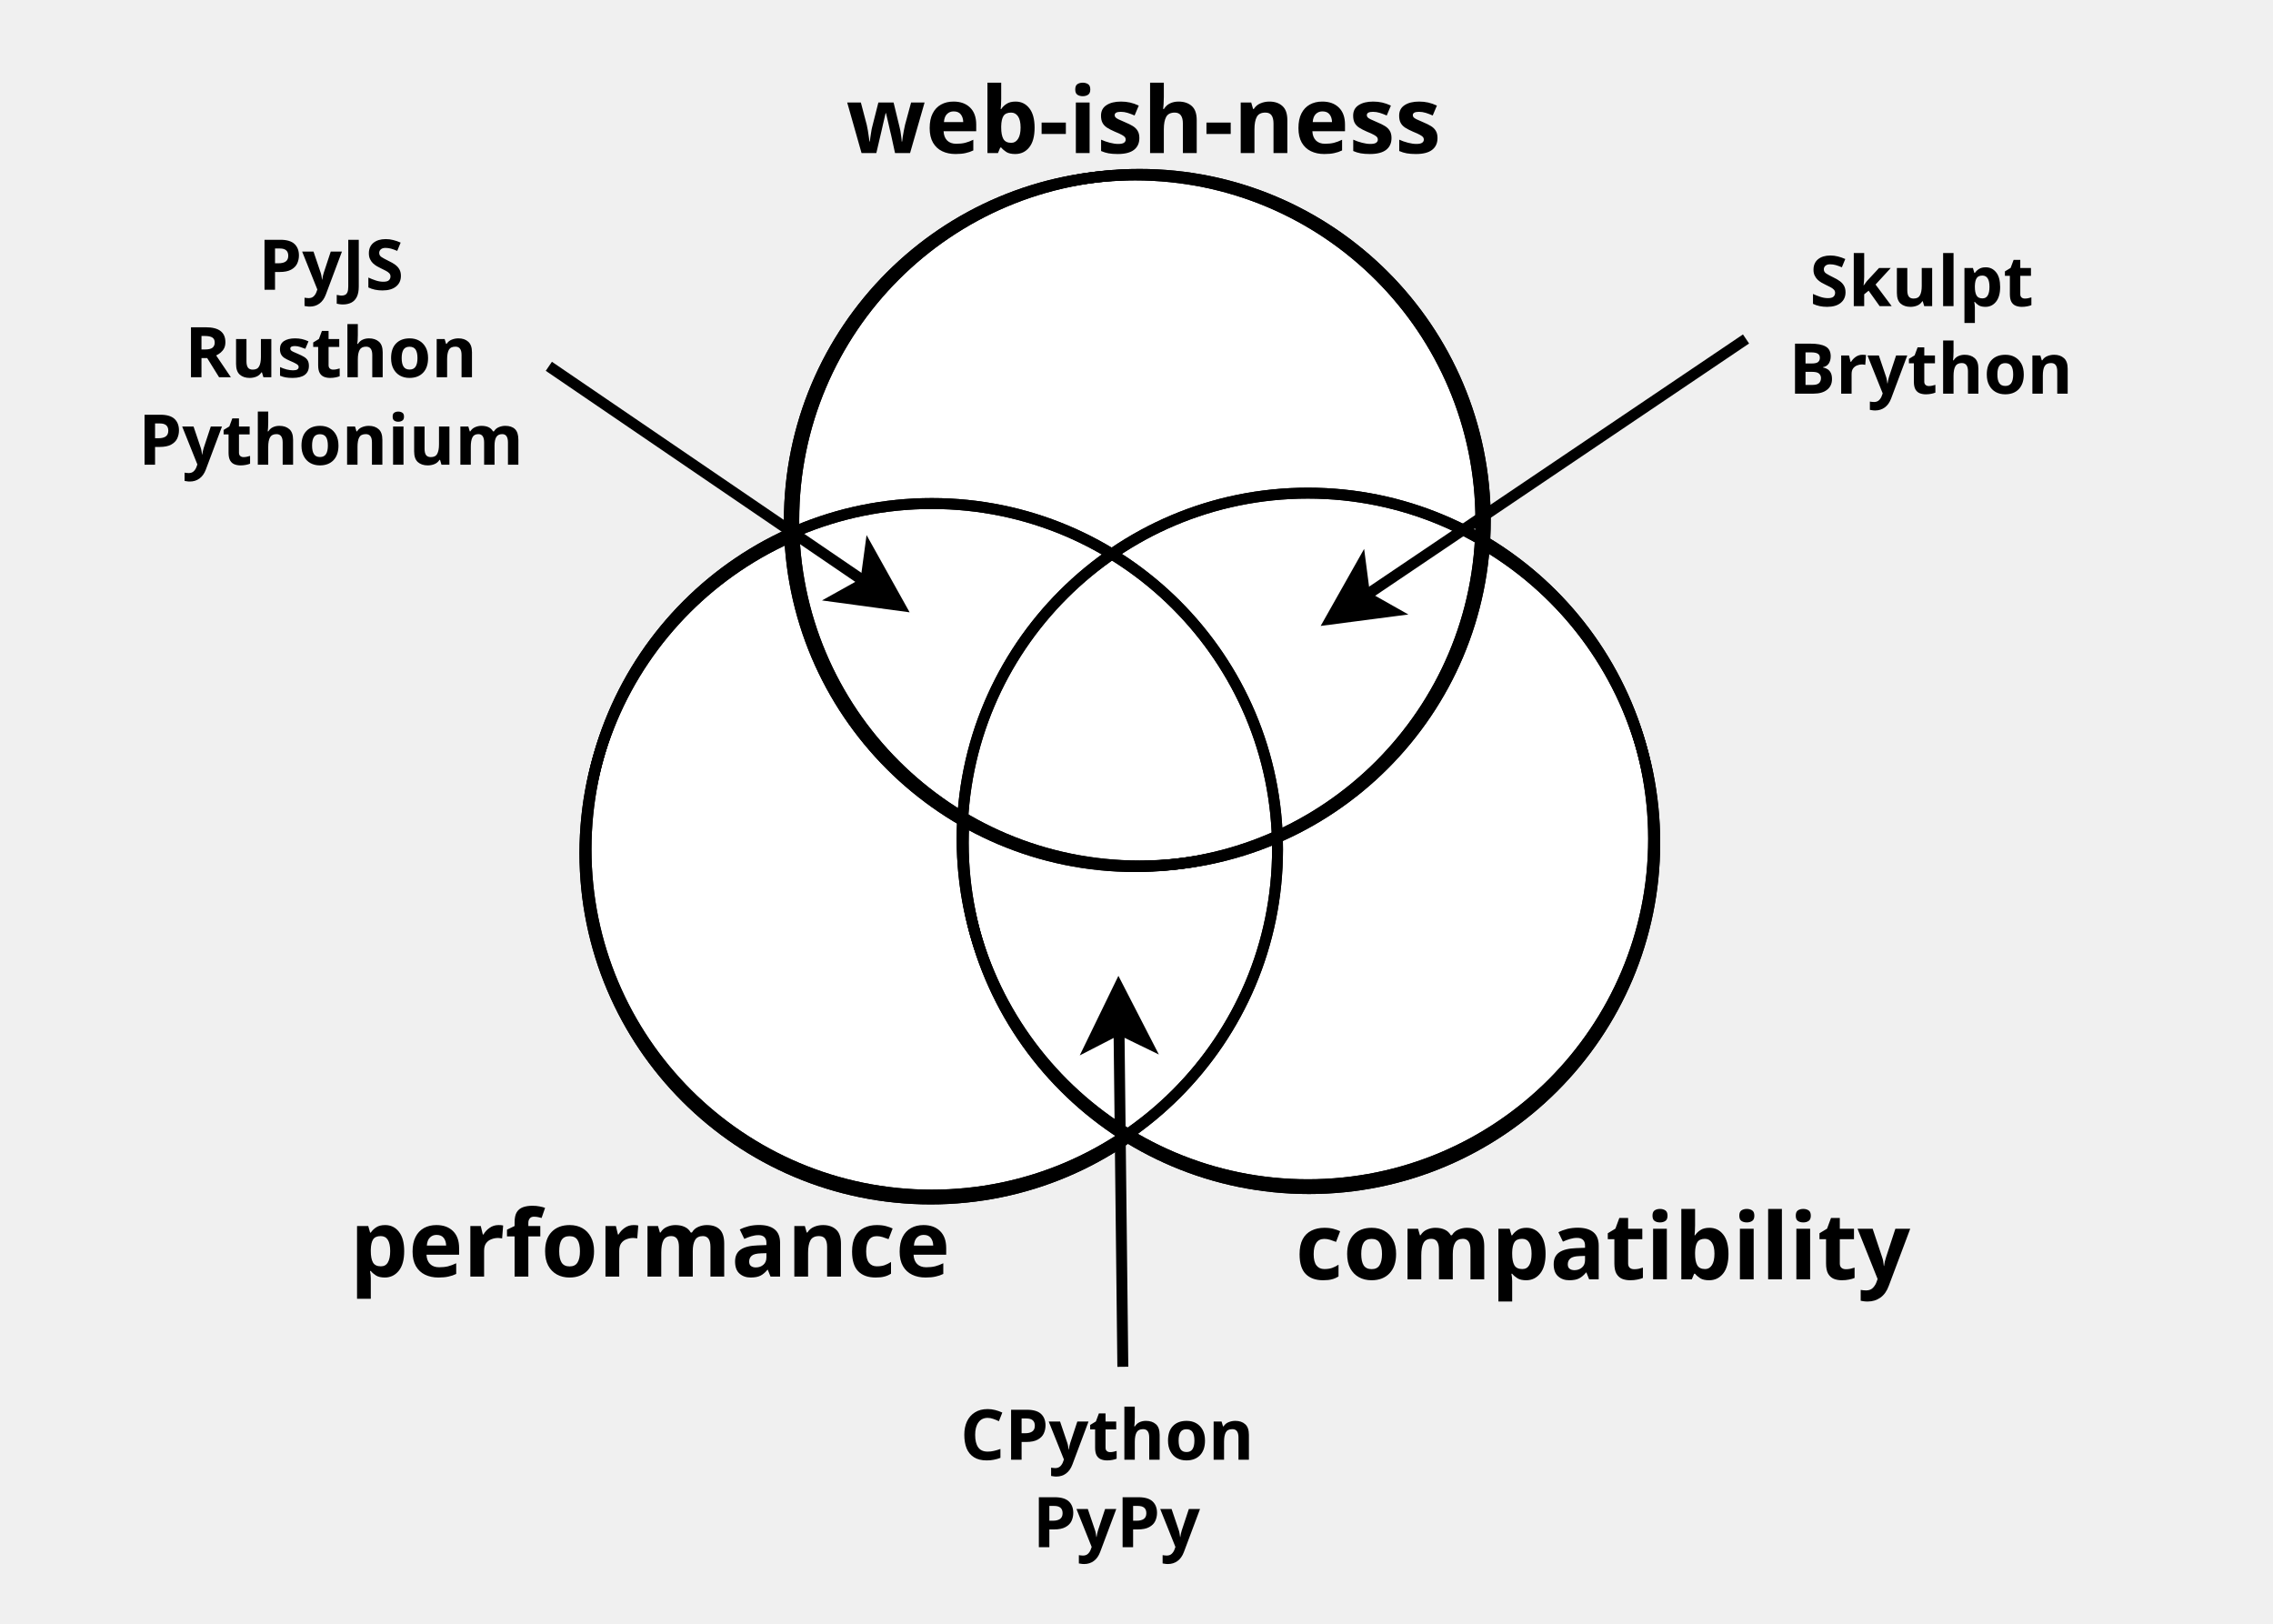
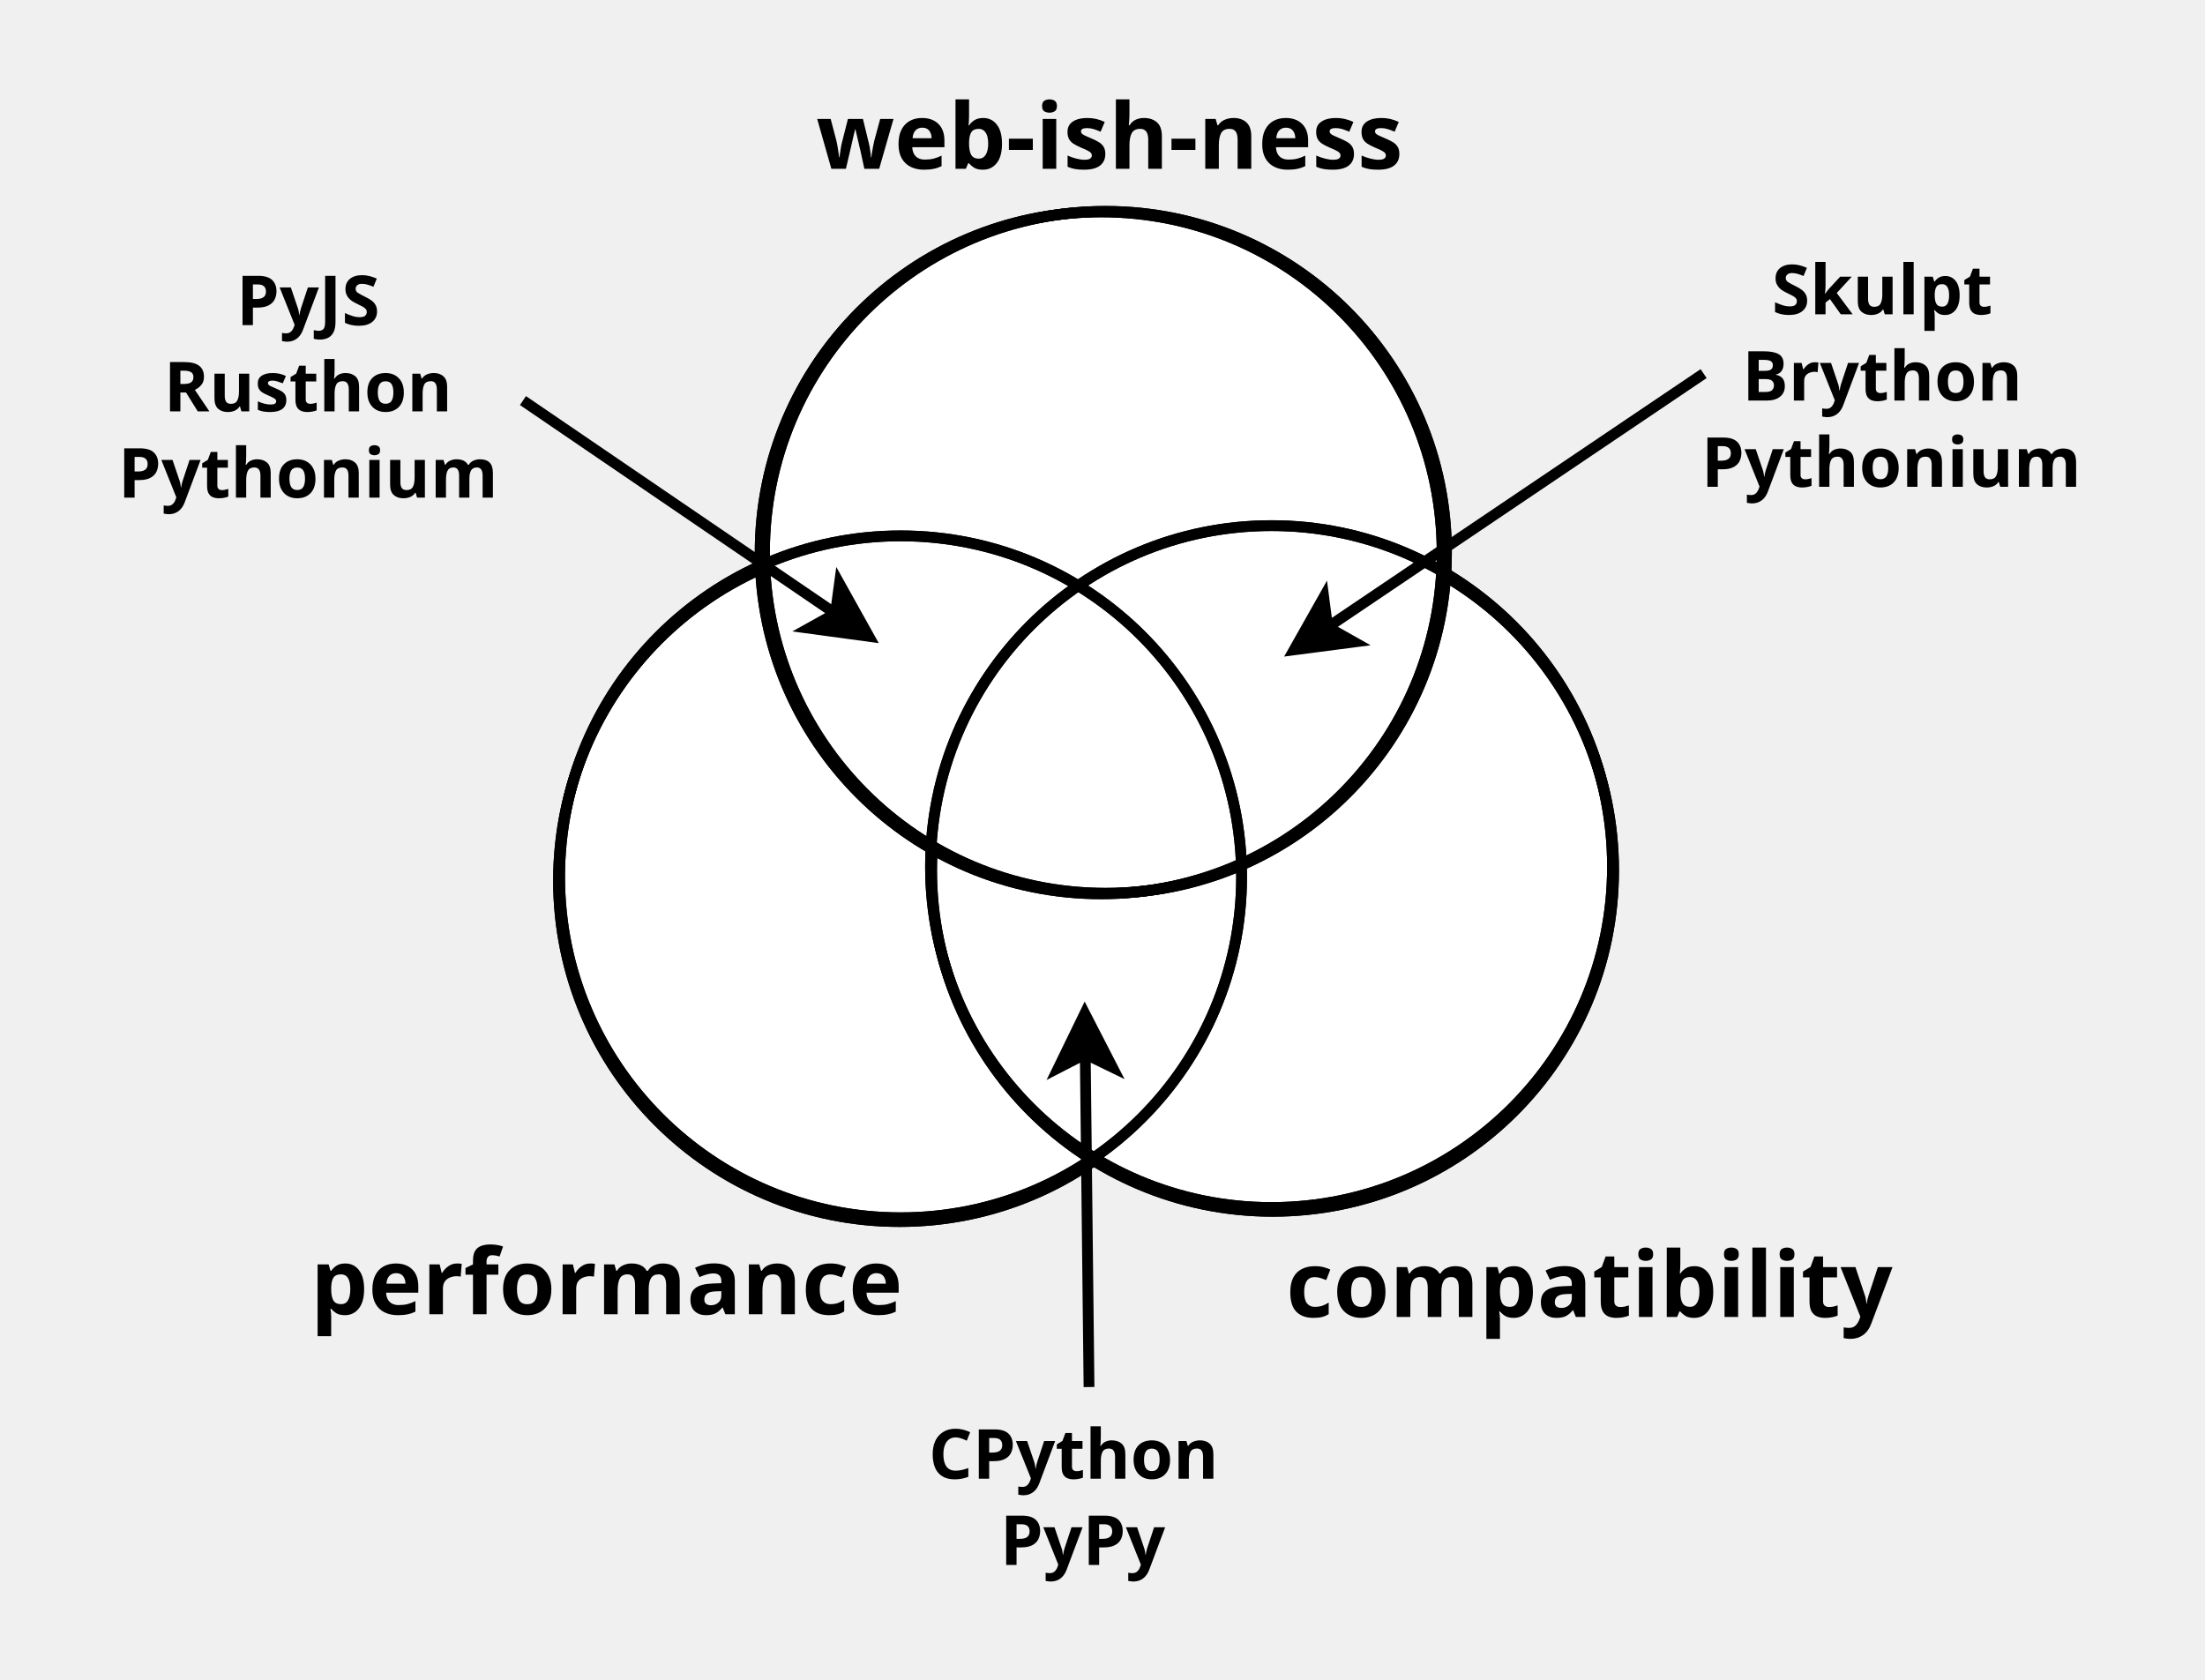
- <svg xmlns="http://www.w3.org/2000/svg" width="21cm" height="15cm" viewBox="68 29 409 297">
-   <rect style="fill: none; fill-opacity:0; stroke-width: 2.35099e-37; stroke: #000000" x="68" y="29" width="408" height="297" />
+ <svg xmlns="http://www.w3.org/2000/svg" width="21cm" height="16cm" viewBox="68 22 409 311">
+   <rect style="fill: none; fill-opacity:0; stroke-width: 2.35099e-37; stroke: #000000" x="68" y="22" width="408" height="310" />
  <g>
    <ellipse style="fill: #ffffff" cx="234.85" cy="185.05" rx="63.25" ry="63.25" />
    <ellipse style="fill: none; fill-opacity:0; stroke-width: 2; stroke: #000000" cx="234.85" cy="185.05" rx="63.25" ry="63.25" />
    <ellipse style="fill: none; fill-opacity:0; stroke-width: 2; stroke: #000000" cx="234.85" cy="185.05" rx="63.25" ry="63.25" />
  </g>
  <g>
    <ellipse style="fill: #ffffff" cx="304.05" cy="183.15" rx="63.25" ry="63.25" />
    <ellipse style="fill: none; fill-opacity:0; stroke-width: 2; stroke: #000000" cx="304.05" cy="183.15" rx="63.25" ry="63.25" />
    <ellipse style="fill: none; fill-opacity:0; stroke-width: 2; stroke: #000000" cx="304.05" cy="183.15" rx="63.25" ry="63.25" />
  </g>
  <g>
    <ellipse style="fill: #ffffff" cx="273.05" cy="124.15" rx="63.25" ry="63.25" />
    <ellipse style="fill: none; fill-opacity:0; stroke-width: 2; stroke: #000000" cx="273.05" cy="124.15" rx="63.25" ry="63.25" />
    <ellipse style="fill: none; fill-opacity:0; stroke-width: 2; stroke: #000000" cx="273.05" cy="124.15" rx="63.25" ry="63.25" />
  </g>
  <g>
    <ellipse style="fill: none; fill-opacity:0; stroke-width: 2; stroke: #000000" cx="235.05" cy="184.35" rx="63.25" ry="63.25" />
    <ellipse style="fill: none; fill-opacity:0; stroke-width: 2; stroke: #000000" cx="235.05" cy="184.35" rx="63.25" ry="63.25" />
  </g>
  <text font-size="12.8" style="fill: #000000;text-anchor:start;font-family:sans-serif;font-style:normal;font-weight:normal" x="419" y="374">
    <tspan x="419" y="374" />
  </text>
  <text font-size="12.8" style="fill: #000000;text-anchor:start;font-family:sans-serif;font-style:normal;font-weight:normal" x="704" y="388">
    <tspan x="704" y="388" />
  </text>
  <text font-size="12.8" style="fill: #000000;text-anchor:start;font-family:sans-serif;font-style:normal;font-weight:normal" x="372.15" y="390.3">
    <tspan x="372.15" y="390.3" />
  </text>
  <text font-size="12.8" style="fill: #000000;text-anchor:start;font-family:sans-serif;font-style:normal;font-weight:normal" x="652.15" y="389.3">
    <tspan x="652.15" y="389.3" />
  </text>
-   <text font-size="16.933" style="fill: #000000;text-anchor:middle;font-family:sans-serif;font-style:normal;font-weight:700" x="183.5" y="262.5">
-     <tspan x="183.5" y="262.5">performance</tspan>
+   <text font-size="16.933" style="fill: #000000;text-anchor:middle;font-family:sans-serif;font-style:normal;font-weight:700" x="180.5" y="265.5">
+     <tspan x="180.5" y="265.5">performance</tspan>
  </text>
  <g>
    <ellipse style="fill: none; fill-opacity:0; stroke-width: 2; stroke: #000000" cx="272.25" cy="124.25" rx="63.25" ry="63.25" />
    <ellipse style="fill: none; fill-opacity:0; stroke-width: 2; stroke: #000000" cx="272.25" cy="124.25" rx="63.25" ry="63.25" />
  </g>
  <g>
    <ellipse style="fill: none; fill-opacity:0; stroke-width: 2; stroke: #000000" cx="303.85" cy="182.45" rx="63.25" ry="63.25" />
    <ellipse style="fill: none; fill-opacity:0; stroke-width: 2; stroke: #000000" cx="303.85" cy="182.45" rx="63.25" ry="63.25" />
  </g>
-   <text font-size="16.933" style="fill: #000000;text-anchor:middle;font-family:sans-serif;font-style:normal;font-weight:700" x="357.8" y="263">
-     <tspan x="357.8" y="263">compatibility</tspan>
+   <text font-size="16.933" style="fill: #000000;text-anchor:middle;font-family:sans-serif;font-style:normal;font-weight:700" x="362.8" y="266">
+     <tspan x="362.8" y="266">compatibility</tspan>
  </text>
-   <text font-size="16.933" style="fill: #000000;text-anchor:middle;font-family:sans-serif;font-style:normal;font-weight:700" x="273.8" y="57">
-     <tspan x="273.8" y="57">web-ish-ness</tspan>
+   <text font-size="16.933" style="fill: #000000;text-anchor:middle;font-family:sans-serif;font-style:normal;font-weight:700" x="273.8" y="53">
+     <tspan x="273.8" y="53">web-ish-ness</tspan>
  </text>
  <text font-size="12.8" style="fill: #000000;text-anchor:middle;font-family:sans-serif;font-style:normal;font-weight:700" x="268.8" y="296">
    <tspan x="268.8" y="296">CPython</tspan>
    <tspan x="268.8" y="312">PyPy</tspan>
  </text>
  <text font-size="12.8" style="fill: #000000;text-anchor:middle;font-family:sans-serif;font-style:normal;font-weight:700" x="126.8" y="66">
    <tspan x="126.8" y="66" />
    <tspan x="126.8" y="82">PyJS</tspan>
    <tspan x="126.8" y="98">Rusthon</tspan>
    <tspan x="126.8" y="114">Pythonium</tspan>
    <tspan x="126.8" y="130" />
  </text>
-   <text font-size="12.8" style="fill: #000000;text-anchor:middle;font-family:sans-serif;font-style:normal;font-weight:700" x="417.8" y="85">
-     <tspan x="417.8" y="85">Skulpt</tspan>
-     <tspan x="417.8" y="101">Brython</tspan>
+   <text font-size="12.8" style="fill: #000000;text-anchor:middle;font-family:sans-serif;font-style:normal;font-weight:700" x="418.8" y="80">
+     <tspan x="418.8" y="80">Skulpt</tspan>
+     <tspan x="418.8" y="96">Brython</tspan>
+     <tspan x="418.8" y="112">Pythonium</tspan>
  </text>
  <g>
    <line style="fill: none; fill-opacity:0; stroke-width: 2; stroke: #000000" x1="165" y1="96" x2="222.956" y2="135.515" />
    <polygon style="fill: #000000" points="229.152,139.74 218.074,138.238 222.956,135.515 223.707,129.976 " />
    <polygon style="fill: none; fill-opacity:0; stroke-width: 2; stroke: #000000" points="229.152,139.74 218.074,138.238 222.956,135.515 223.707,129.976 " />
  </g>
  <g>
    <line style="fill: none; fill-opacity:0; stroke-width: 2; stroke: #000000" x1="384" y1="91" x2="314.261" y2="138.045" />
    <polygon style="fill: #000000" points="308.044,142.239 313.538,132.502 314.261,138.045 319.13,140.792 " />
    <polygon style="fill: none; fill-opacity:0; stroke-width: 2; stroke: #000000" points="308.044,142.239 313.538,132.502 314.261,138.045 319.13,140.792 " />
  </g>
  <g>
    <line style="fill: none; fill-opacity:0; stroke-width: 2; stroke: #000000" x1="270" y1="279" x2="269.3" y2="217.225" />
    <polygon style="fill: #000000" points="269.215,209.726 274.328,219.669 269.3,217.225 264.329,219.782 " />
    <polygon style="fill: none; fill-opacity:0; stroke-width: 2; stroke: #000000" points="269.215,209.726 274.328,219.669 269.3,217.225 264.329,219.782 " />
  </g>
</svg>
